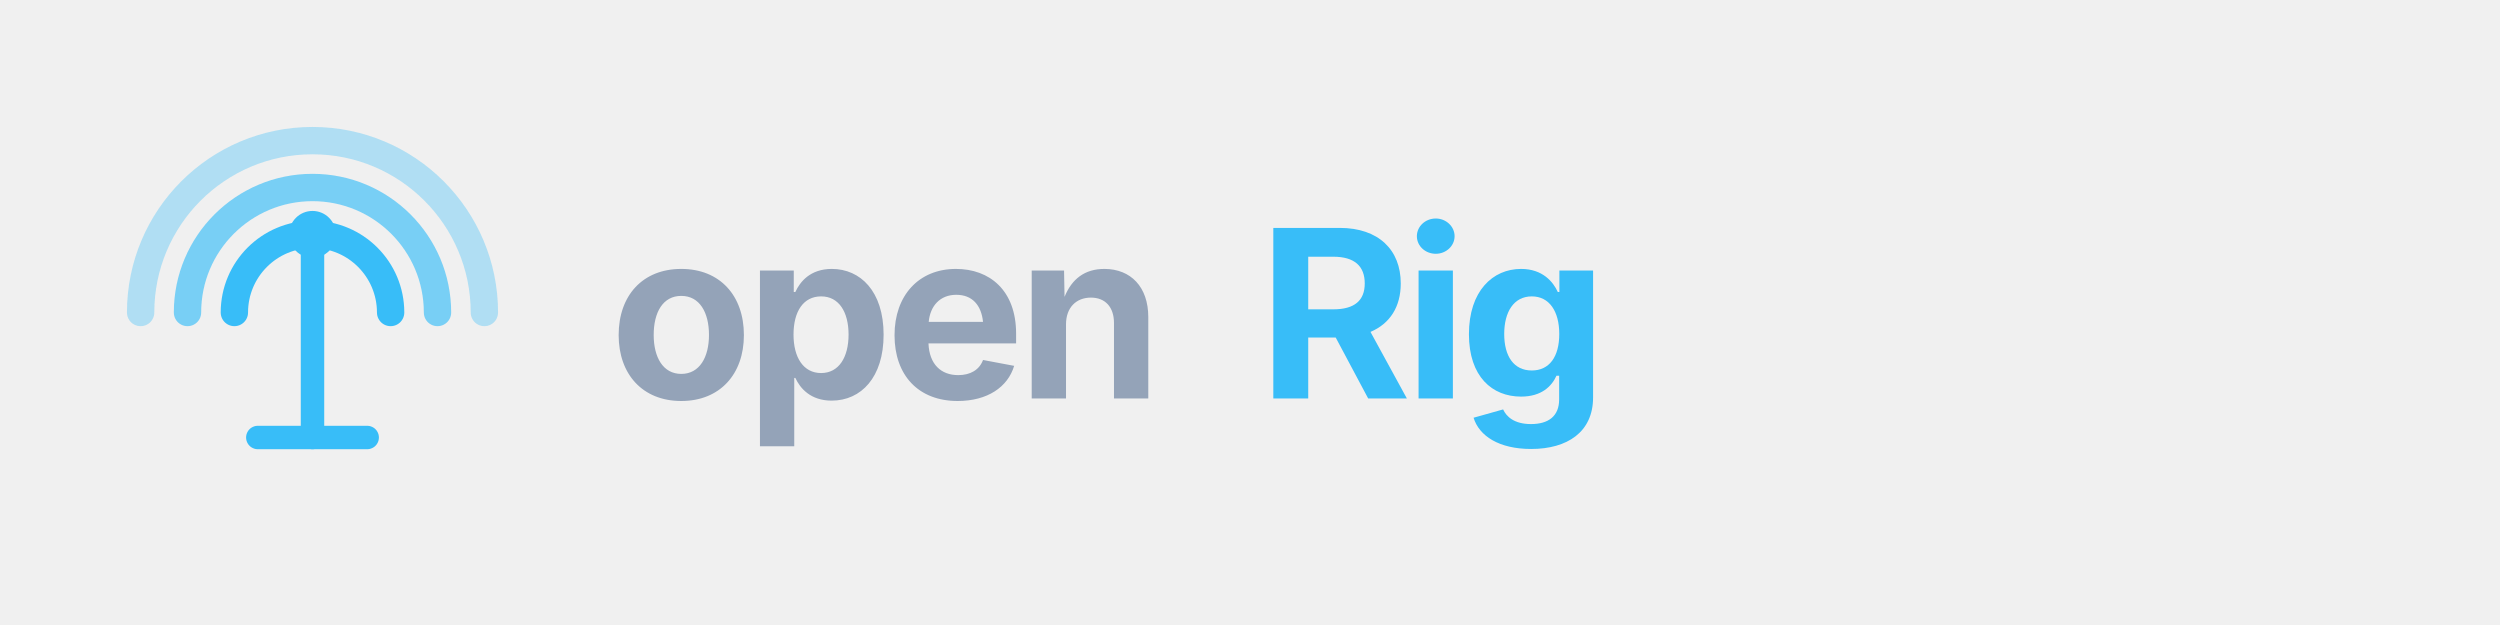
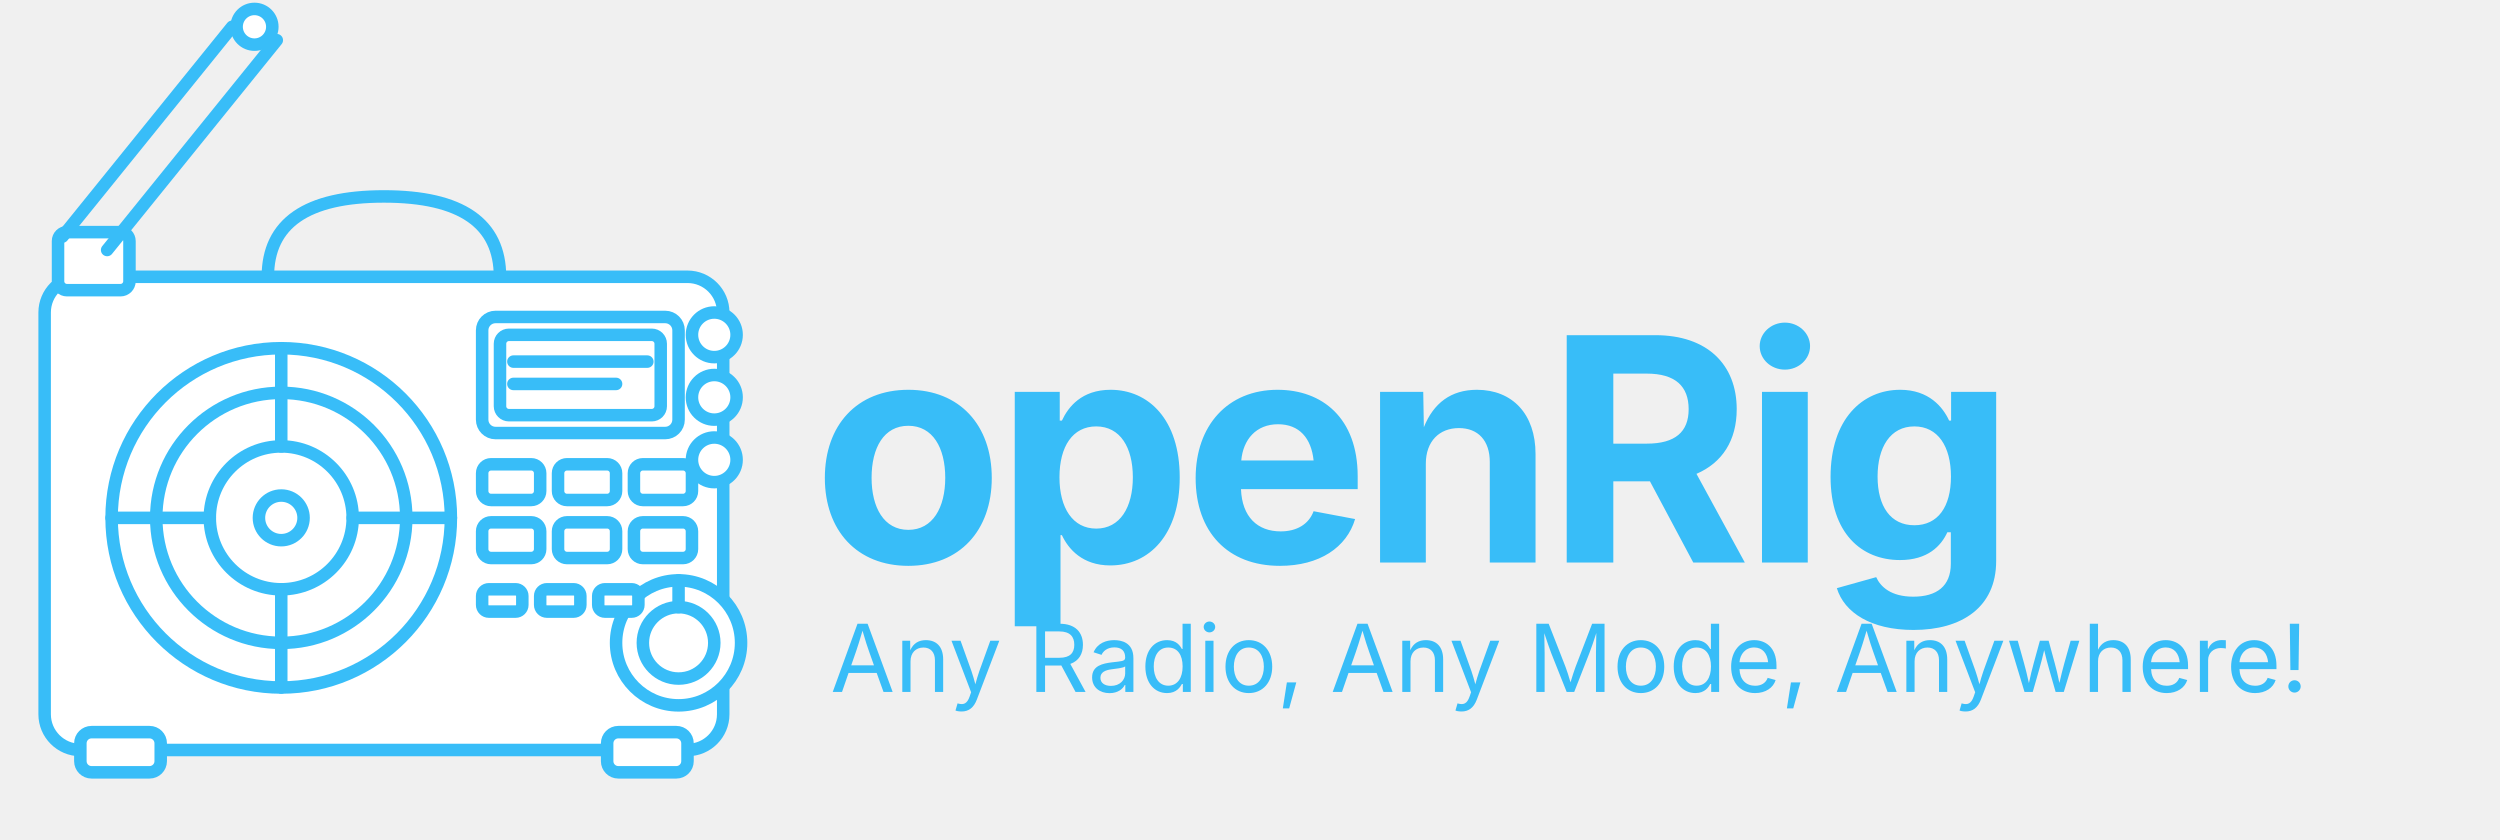
- <svg xmlns="http://www.w3.org/2000/svg" viewBox="0 0 320 80" fill="none">
-   <path d="M 18 40 A 22 22 0 0 1 62 40" stroke="#38bdf8" stroke-width="3.5" stroke-linecap="round" opacity="0.35" />
-   <path d="M 24 40 A 16 16 0 0 1 56 40" stroke="#38bdf8" stroke-width="3.5" stroke-linecap="round" opacity="0.65" />
-   <path d="M 30 40 A 10 10 0 0 1 50 40" stroke="#38bdf8" stroke-width="3.5" stroke-linecap="round" />
-   <line x1="40" y1="30" x2="40" y2="56" stroke="#38bdf8" stroke-width="3" stroke-linecap="round" />
-   <line x1="33" y1="56" x2="47" y2="56" stroke="#38bdf8" stroke-width="3" stroke-linecap="round" />
-   <circle cx="40" cy="30" r="3" fill="#38bdf8" />
-   <text x="78" y="51" font-family="system-ui, -apple-system, 'Segoe UI', sans-serif" font-size="30" font-weight="700" letter-spacing="-1" fill="#94a3b8">open</text>
-   <text x="161" y="51" font-family="system-ui, -apple-system, 'Segoe UI', sans-serif" font-size="30" font-weight="700" letter-spacing="-1" fill="#38bdf8">Rig</text>
+ <svg xmlns="http://www.w3.org/2000/svg" viewBox="0 -18 560 188" fill="none">
+   <style>
+     .r  { stroke: #38bdf8; stroke-width: 2.8; fill: none; stroke-linecap: round; stroke-linejoin: round; }
+     .rf { stroke: #38bdf8; stroke-width: 2.8; fill: white; stroke-linecap: round; stroke-linejoin: round; }
+   </style>
+   <rect class="rf" x="10" y="44" width="152" height="106" rx="8" />
+   <path class="r" d="M 60 44 Q 60 26 86 26 Q 112 26 112 44" />
+   <rect class="rf" x="18" y="146" width="18" height="9" rx="2.5" />
+   <rect class="rf" x="136" y="146" width="18" height="9" rx="2.5" />
+   <rect class="rf" x="13" y="34" width="16" height="13" rx="2" />
+   <line class="r" x1="14" y1="35" x2="52" y2="-12" />
+   <line class="r" x1="24" y1="38" x2="62" y2="-9" />
+   <circle class="rf" cx="57" cy="-12" r="4" />
+   <circle class="rf" cx="63" cy="98" r="38" />
+   <circle class="r" cx="63" cy="98" r="28" />
+   <circle class="r" cx="63" cy="98" r="16" />
+   <line class="r" x1="63" y1="60" x2="63" y2="82" />
+   <line class="r" x1="63" y1="114" x2="63" y2="136" />
+   <line class="r" x1="25" y1="98" x2="47" y2="98" />
+   <line class="r" x1="79" y1="98" x2="101" y2="98" />
+   <circle class="rf" cx="63" cy="98" r="5" />
+   <rect class="rf" x="108" y="53" width="44" height="26" rx="3" />
+   <rect class="r" x="112" y="57" width="36" height="18" rx="2" />
+   <line class="r" x1="115" y1="63" x2="145" y2="63" />
+   <line class="r" x1="115" y1="68" x2="138" y2="68" />
+   <circle class="rf" cx="160" cy="57" r="5" />
+   <circle class="rf" cx="160" cy="71" r="5" />
+   <circle class="rf" cx="160" cy="85" r="5" />
+   <rect class="rf" x="108" y="86" width="13" height="8" rx="2" />
+   <rect class="rf" x="125" y="86" width="13" height="8" rx="2" />
+   <rect class="rf" x="142" y="86" width="13" height="8" rx="2" />
+   <rect class="rf" x="108" y="99" width="13" height="8" rx="2" />
+   <rect class="rf" x="125" y="99" width="13" height="8" rx="2" />
+   <rect class="rf" x="142" y="99" width="13" height="8" rx="2" />
+   <circle class="rf" cx="152" cy="126" r="14" />
+   <circle class="r" cx="152" cy="126" r="8" />
+   <line class="r" x1="152" y1="118" x2="152" y2="112" />
+   <rect class="rf" x="108" y="114" width="9" height="5" rx="1.5" />
+   <rect class="rf" x="121" y="114" width="9" height="5" rx="1.5" />
+   <rect class="rf" x="134" y="114" width="9" height="5" rx="1.5" />
+   <text x="182" y="108" font-family="system-ui, -apple-system, 'Segoe UI', sans-serif" font-size="70" font-weight="700" letter-spacing="-2" fill="#38bdf8">openRig</text>
+   <text x="186" y="137" font-family="system-ui, -apple-system, 'Segoe UI', sans-serif" font-size="21" fill="#38bdf8">Any Radio, Any Mode, Anywhere!</text>
</svg>
